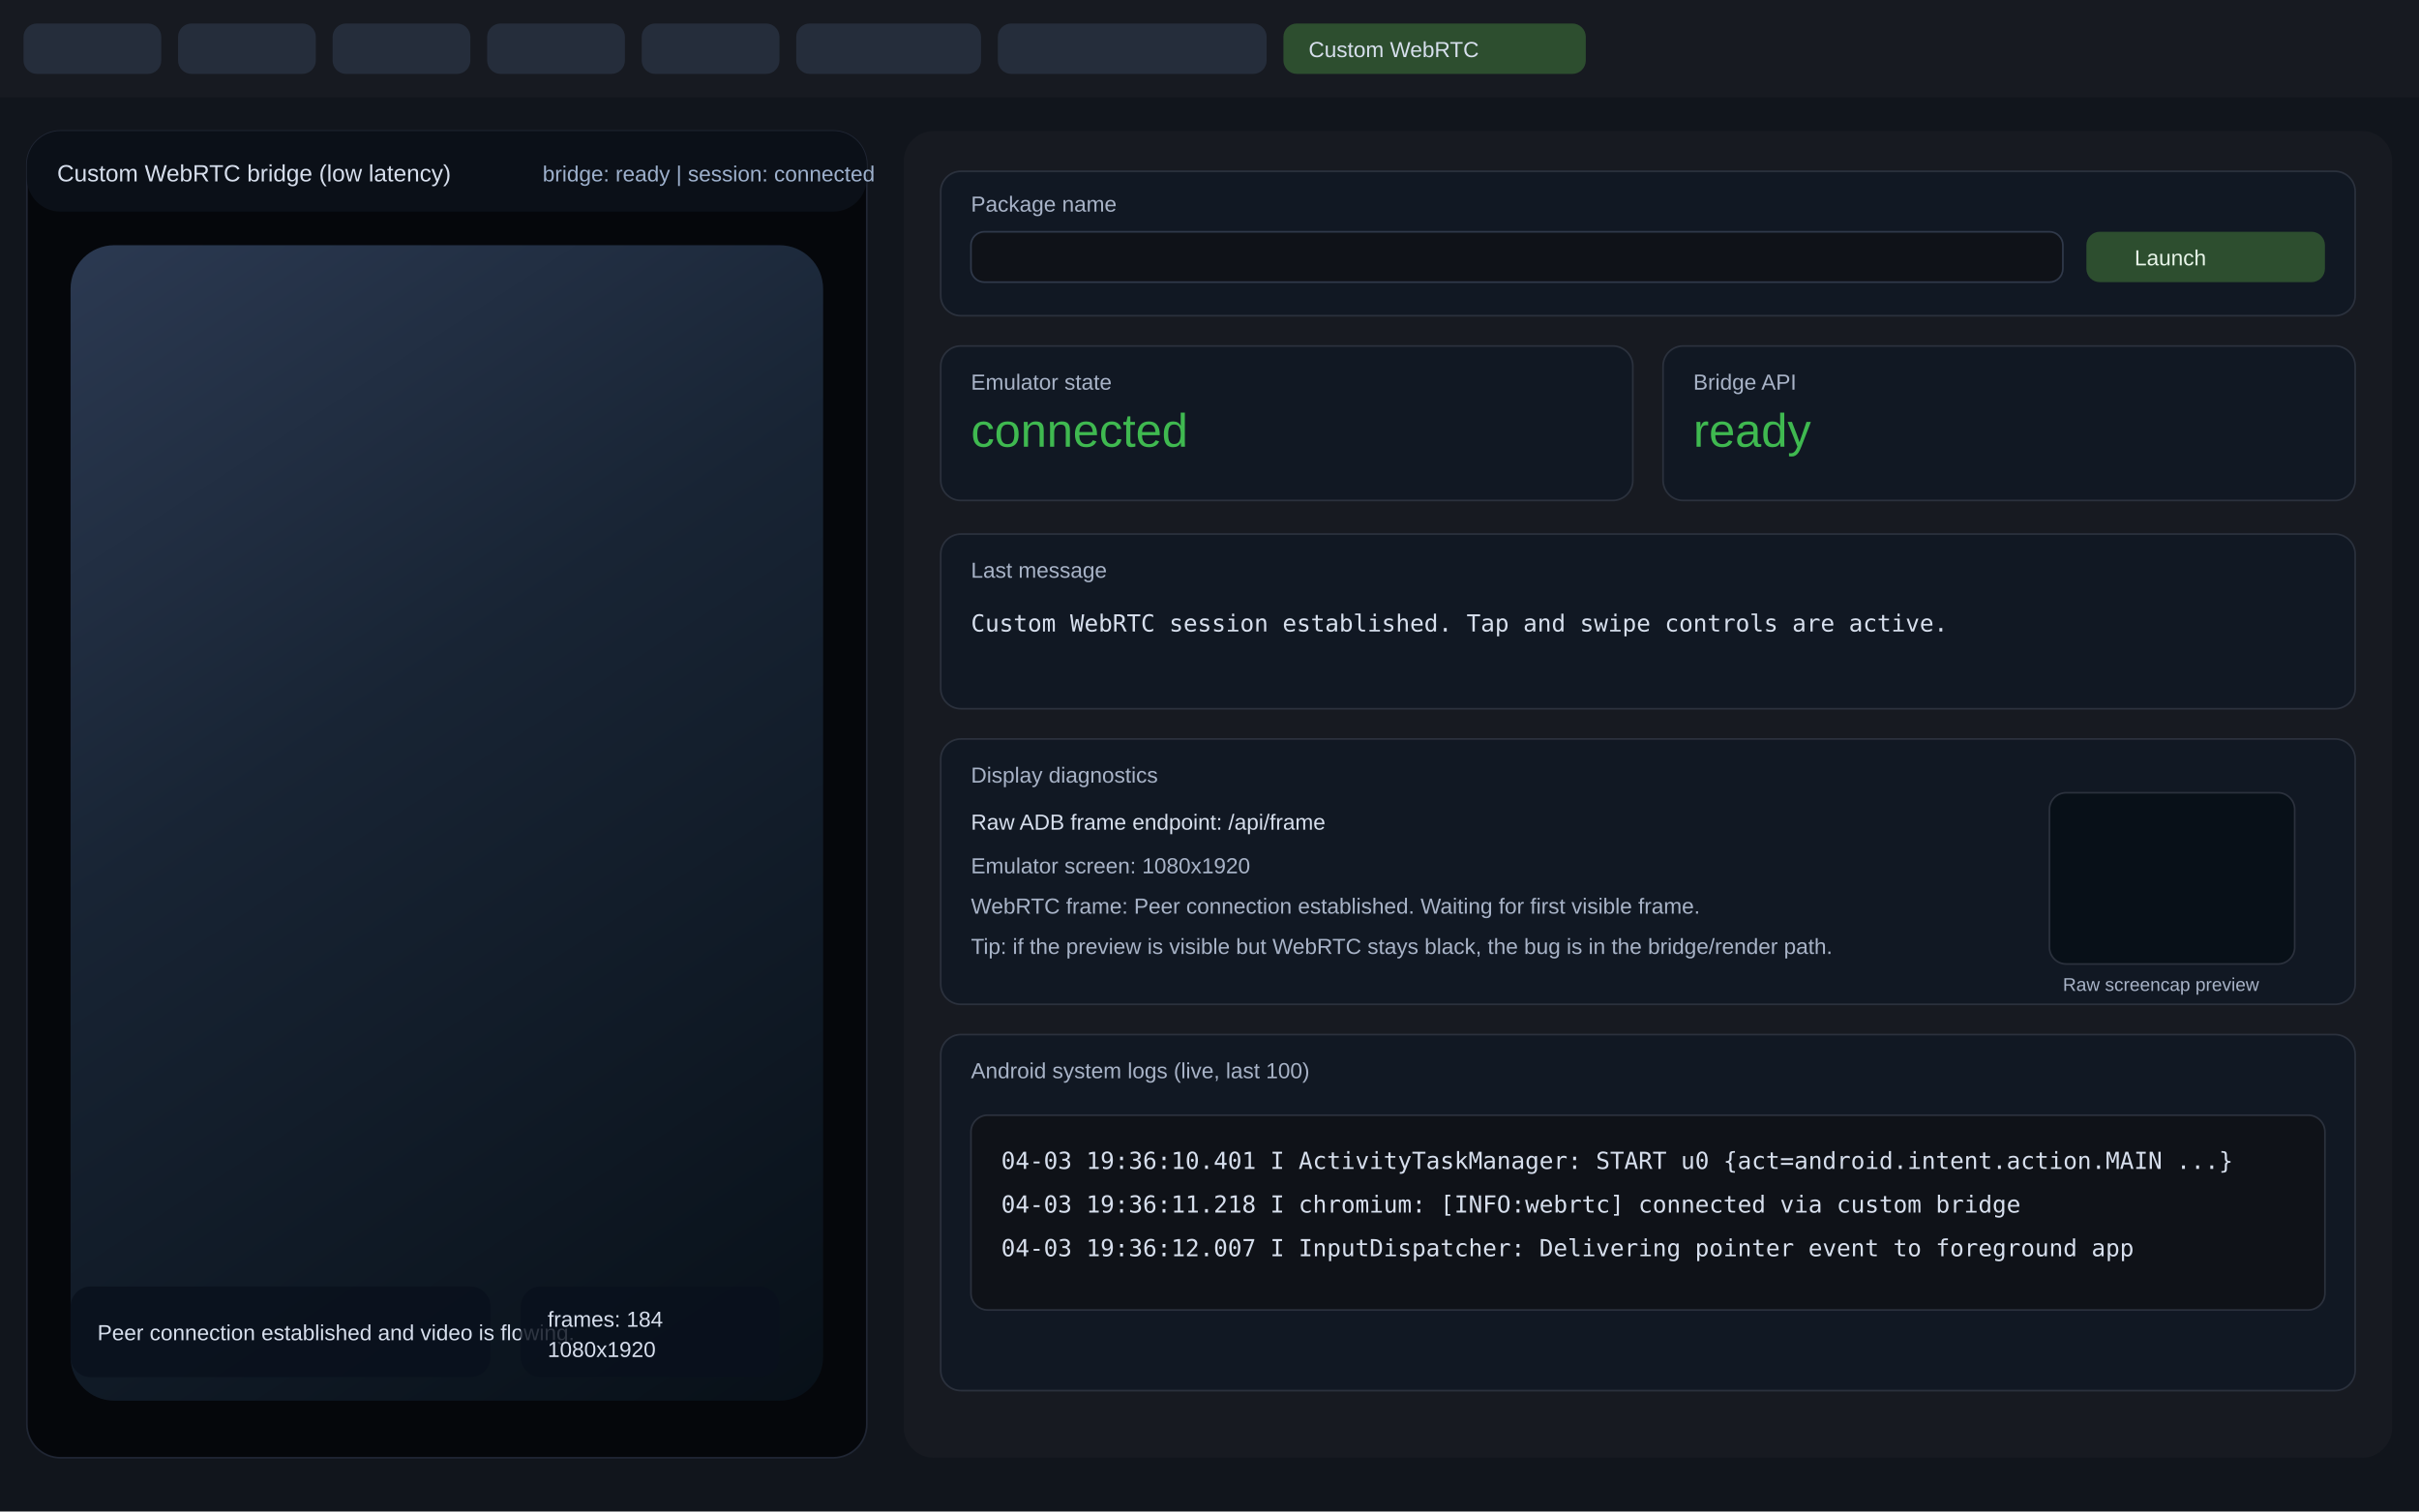
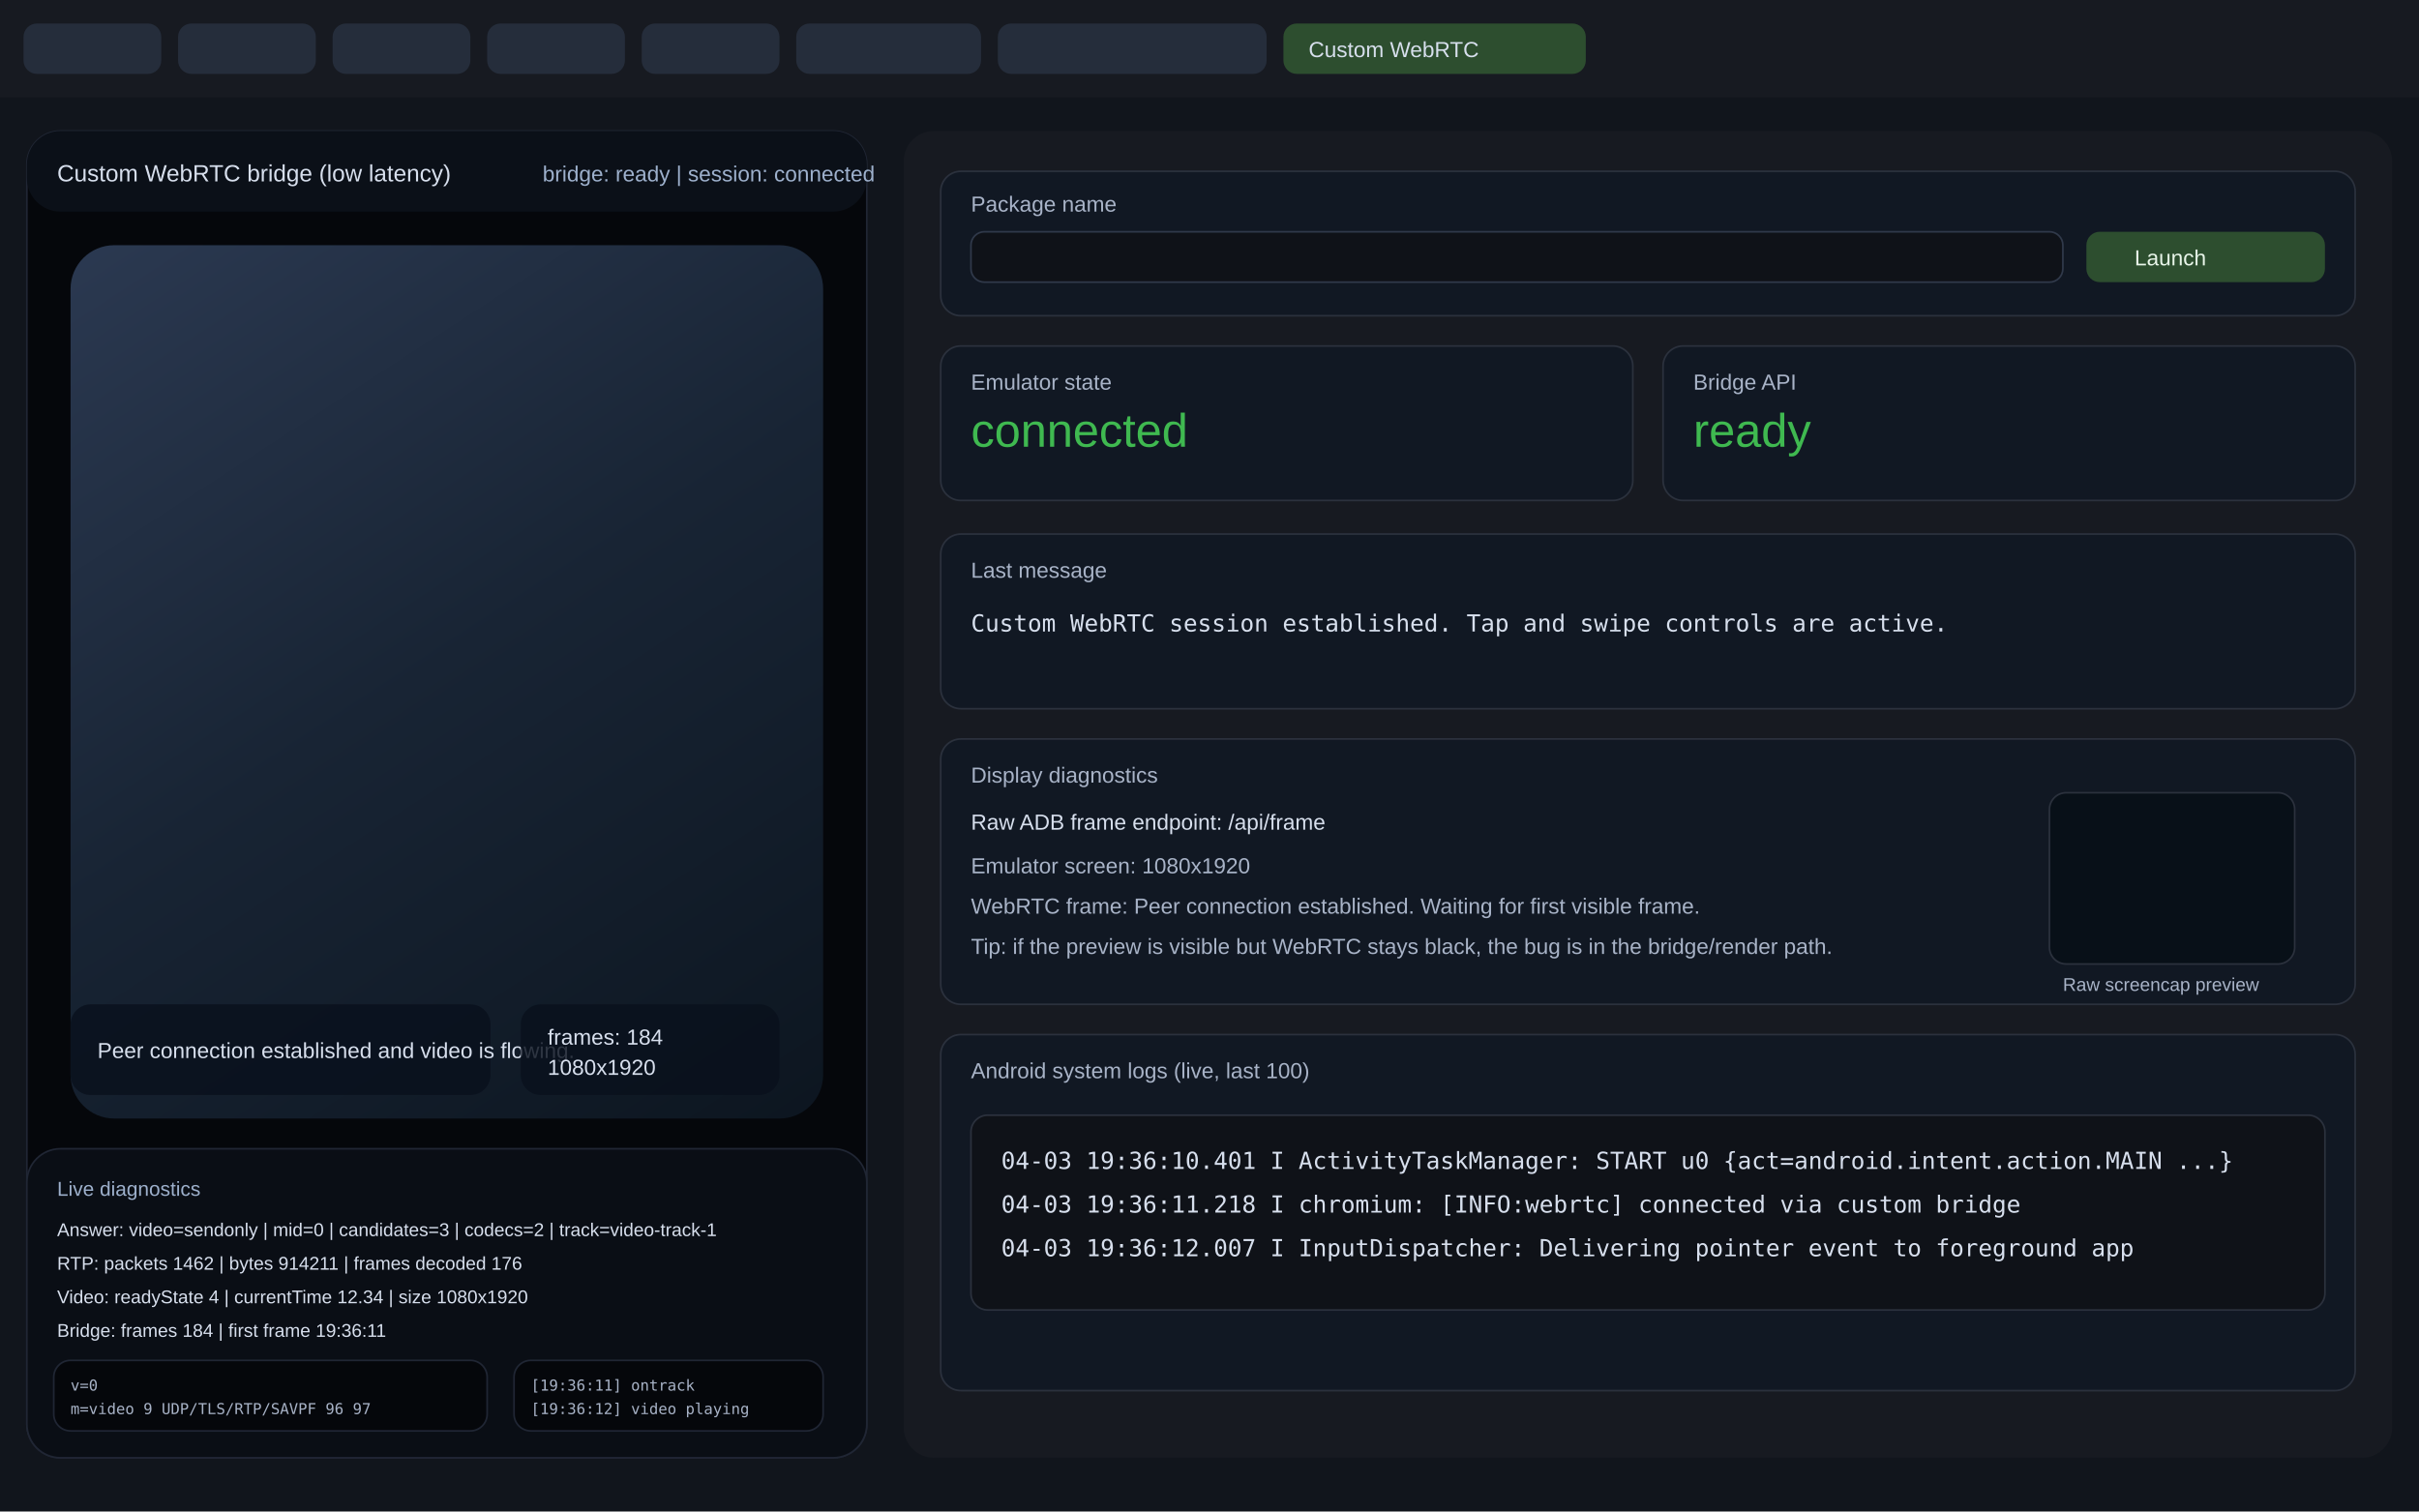
<svg xmlns="http://www.w3.org/2000/svg" width="1440" height="900" viewBox="0 0 1440 900" fill="none">
  <rect width="1440" height="900" fill="#11151C" />
  <rect x="0" y="0" width="1440" height="58" fill="#171A21" />
  <rect x="14" y="14" width="82" height="30" rx="8" fill="#252D3B" />
  <rect x="106" y="14" width="82" height="30" rx="8" fill="#252D3B" />
  <rect x="198" y="14" width="82" height="30" rx="8" fill="#252D3B" />
  <rect x="290" y="14" width="82" height="30" rx="8" fill="#252D3B" />
  <rect x="382" y="14" width="82" height="30" rx="8" fill="#252D3B" />
  <rect x="474" y="14" width="110" height="30" rx="8" fill="#252D3B" />
  <rect x="594" y="14" width="160" height="30" rx="8" fill="#252D3B" />
  <rect x="764" y="14" width="180" height="30" rx="8" fill="#2D4E2F" />
  <text x="779" y="34" fill="#D7DFED" font-family="Segoe UI, Arial, sans-serif" font-size="13">Custom WebRTC</text>
  <rect x="16" y="78" width="500" height="790" rx="20" fill="#05070B" stroke="#202634" />
  <rect x="16" y="78" width="500" height="48" rx="20" fill="#0B1018" />
  <text x="34" y="108" fill="#D7DFED" font-family="Segoe UI, Arial, sans-serif" font-size="14">Custom WebRTC bridge (low latency)</text>
  <text x="323" y="108" fill="#9DB0CC" font-family="Segoe UI, Arial, sans-serif" font-size="13">bridge: ready | session: connected</text>
-   <rect x="42" y="146" width="448" height="688" rx="26" fill="url(#screen)" />
-   <rect x="42" y="766" width="250" height="54" rx="12" fill="#09111C" fill-opacity="0.82" />
-   <text x="58" y="798" fill="#D7DFED" font-family="Segoe UI, Arial, sans-serif" font-size="13">Peer connection established and video is flowing.</text>
-   <rect x="310" y="766" width="154" height="54" rx="12" fill="#09111C" fill-opacity="0.82" />
-   <text x="326" y="790" fill="#D7DFED" font-family="Segoe UI, Arial, sans-serif" font-size="13">frames: 184</text>
-   <text x="326" y="808" fill="#D7DFED" font-family="Segoe UI, Arial, sans-serif" font-size="13">1080x1920</text>
+   <rect x="42" y="146" width="448" height="520" rx="26" fill="url(#screen)" />
+   <rect x="42" y="598" width="250" height="54" rx="12" fill="#09111C" fill-opacity="0.82" />
+   <text x="58" y="630" fill="#D7DFED" font-family="Segoe UI, Arial, sans-serif" font-size="13">Peer connection established and video is flowing.</text>
+   <rect x="310" y="598" width="154" height="54" rx="12" fill="#09111C" fill-opacity="0.82" />
+   <text x="326" y="622" fill="#D7DFED" font-family="Segoe UI, Arial, sans-serif" font-size="13">frames: 184</text>
+   <text x="326" y="640" fill="#D7DFED" font-family="Segoe UI, Arial, sans-serif" font-size="13">1080x1920</text>
+   <rect x="16" y="684" width="500" height="184" rx="20" fill="#0A0E15" stroke="#202634" />
+   <text x="34" y="712" fill="#9DB0CC" font-family="Segoe UI, Arial, sans-serif" font-size="12">Live diagnostics</text>
+   <text x="34" y="736" fill="#D7DFED" font-family="Segoe UI, Arial, sans-serif" font-size="11">Answer: video=sendonly | mid=0 | candidates=3 | codecs=2 | track=video-track-1</text>
+   <text x="34" y="756" fill="#D7DFED" font-family="Segoe UI, Arial, sans-serif" font-size="11">RTP: packets 1462 | bytes 914211 | frames decoded 176</text>
+   <text x="34" y="776" fill="#D7DFED" font-family="Segoe UI, Arial, sans-serif" font-size="11">Video: readyState 4 | currentTime 12.34 | size 1080x1920</text>
+   <text x="34" y="796" fill="#D7DFED" font-family="Segoe UI, Arial, sans-serif" font-size="11">Bridge: frames 184 | first frame 19:36:11</text>
+   <rect x="32" y="810" width="258" height="42" rx="10" fill="#05070B" stroke="#202634" />
+   <text x="42" y="828" fill="#A8B3C7" font-family="Consolas, monospace" font-size="9">v=0</text>
+   <text x="42" y="842" fill="#A8B3C7" font-family="Consolas, monospace" font-size="9">m=video 9 UDP/TLS/RTP/SAVPF 96 97</text>
+   <rect x="306" y="810" width="184" height="42" rx="10" fill="#05070B" stroke="#202634" />
+   <text x="316" y="828" fill="#A8B3C7" font-family="Consolas, monospace" font-size="9">[19:36:11] ontrack</text>
+   <text x="316" y="842" fill="#A8B3C7" font-family="Consolas, monospace" font-size="9">[19:36:12] video playing</text>
  <rect x="538" y="78" width="886" height="790" rx="18" fill="#171A21" />
  <rect x="560" y="102" width="842" height="86" rx="12" fill="#111823" stroke="#2B313D" />
  <text x="578" y="126" fill="#A8B3C7" font-family="Segoe UI, Arial, sans-serif" font-size="13">Package name</text>
  <rect x="578" y="138" width="650" height="30" rx="8" fill="#0F1218" stroke="#30394A" />
  <rect x="1242" y="138" width="142" height="30" rx="8" fill="#2D4E2F" />
  <text x="1292" y="158" text-anchor="middle" fill="#E8F5E9" font-family="Segoe UI, Arial, sans-serif" font-size="13">Launch</text>
  <rect x="560" y="206" width="412" height="92" rx="12" fill="#111823" stroke="#2B313D" />
  <rect x="990" y="206" width="412" height="92" rx="12" fill="#111823" stroke="#2B313D" />
  <text x="578" y="232" fill="#A8B3C7" font-family="Segoe UI, Arial, sans-serif" font-size="13">Emulator state</text>
  <text x="578" y="266" fill="#3FB950" font-family="Segoe UI, Arial, sans-serif" font-size="28">connected</text>
  <text x="1008" y="232" fill="#A8B3C7" font-family="Segoe UI, Arial, sans-serif" font-size="13">Bridge API</text>
  <text x="1008" y="266" fill="#3FB950" font-family="Segoe UI, Arial, sans-serif" font-size="28">ready</text>
  <rect x="560" y="318" width="842" height="104" rx="12" fill="#111823" stroke="#2B313D" />
  <text x="578" y="344" fill="#A8B3C7" font-family="Segoe UI, Arial, sans-serif" font-size="13">Last message</text>
  <text x="578" y="376" fill="#D7DFED" font-family="Consolas, monospace" font-size="14">Custom WebRTC session established. Tap and swipe controls are active.</text>
  <rect x="560" y="440" width="842" height="158" rx="12" fill="#111823" stroke="#2B313D" />
  <text x="578" y="466" fill="#A8B3C7" font-family="Segoe UI, Arial, sans-serif" font-size="13">Display diagnostics</text>
  <text x="578" y="494" fill="#D7DFED" font-family="Segoe UI, Arial, sans-serif" font-size="13">Raw ADB frame endpoint: /api/frame</text>
  <text x="578" y="520" fill="#A8B3C7" font-family="Segoe UI, Arial, sans-serif" font-size="13">Emulator screen: 1080x1920</text>
  <text x="578" y="544" fill="#A8B3C7" font-family="Segoe UI, Arial, sans-serif" font-size="13">WebRTC frame: Peer connection established. Waiting for first visible frame.</text>
  <text x="578" y="568" fill="#A8B3C7" font-family="Segoe UI, Arial, sans-serif" font-size="13">Tip: if the preview is visible but WebRTC stays black, the bug is in the bridge/render path.</text>
  <rect x="1220" y="472" width="146" height="102" rx="10" fill="url(#screen)" stroke="#2B313D" />
  <text x="1228" y="590" fill="#A8B3C7" font-family="Segoe UI, Arial, sans-serif" font-size="11">Raw screencap preview</text>
  <rect x="560" y="616" width="842" height="212" rx="12" fill="#111823" stroke="#2B313D" />
  <text x="578" y="642" fill="#A8B3C7" font-family="Segoe UI, Arial, sans-serif" font-size="13">Android system logs (live, last 100)</text>
  <rect x="578" y="664" width="806" height="116" rx="10" fill="#0F1218" stroke="#2B313D" />
  <text x="596" y="696" fill="#D7DFED" font-family="Consolas, monospace" font-size="14">04-03 19:36:10.401 I ActivityTaskManager: START u0 {act=android.intent.action.MAIN ...}</text>
  <text x="596" y="722" fill="#D7DFED" font-family="Consolas, monospace" font-size="14">04-03 19:36:11.218 I chromium: [INFO:webrtc] connected via custom bridge</text>
  <text x="596" y="748" fill="#D7DFED" font-family="Consolas, monospace" font-size="14">04-03 19:36:12.007 I InputDispatcher: Delivering pointer event to foreground app</text>
  <defs>
    <linearGradient id="screen" x1="42" y1="146" x2="490" y2="834" gradientUnits="userSpaceOnUse">
      <stop stop-color="#2B3951" />
      <stop offset="0.4" stop-color="#182434" />
      <stop offset="1" stop-color="#081018" />
    </linearGradient>
  </defs>
</svg>
